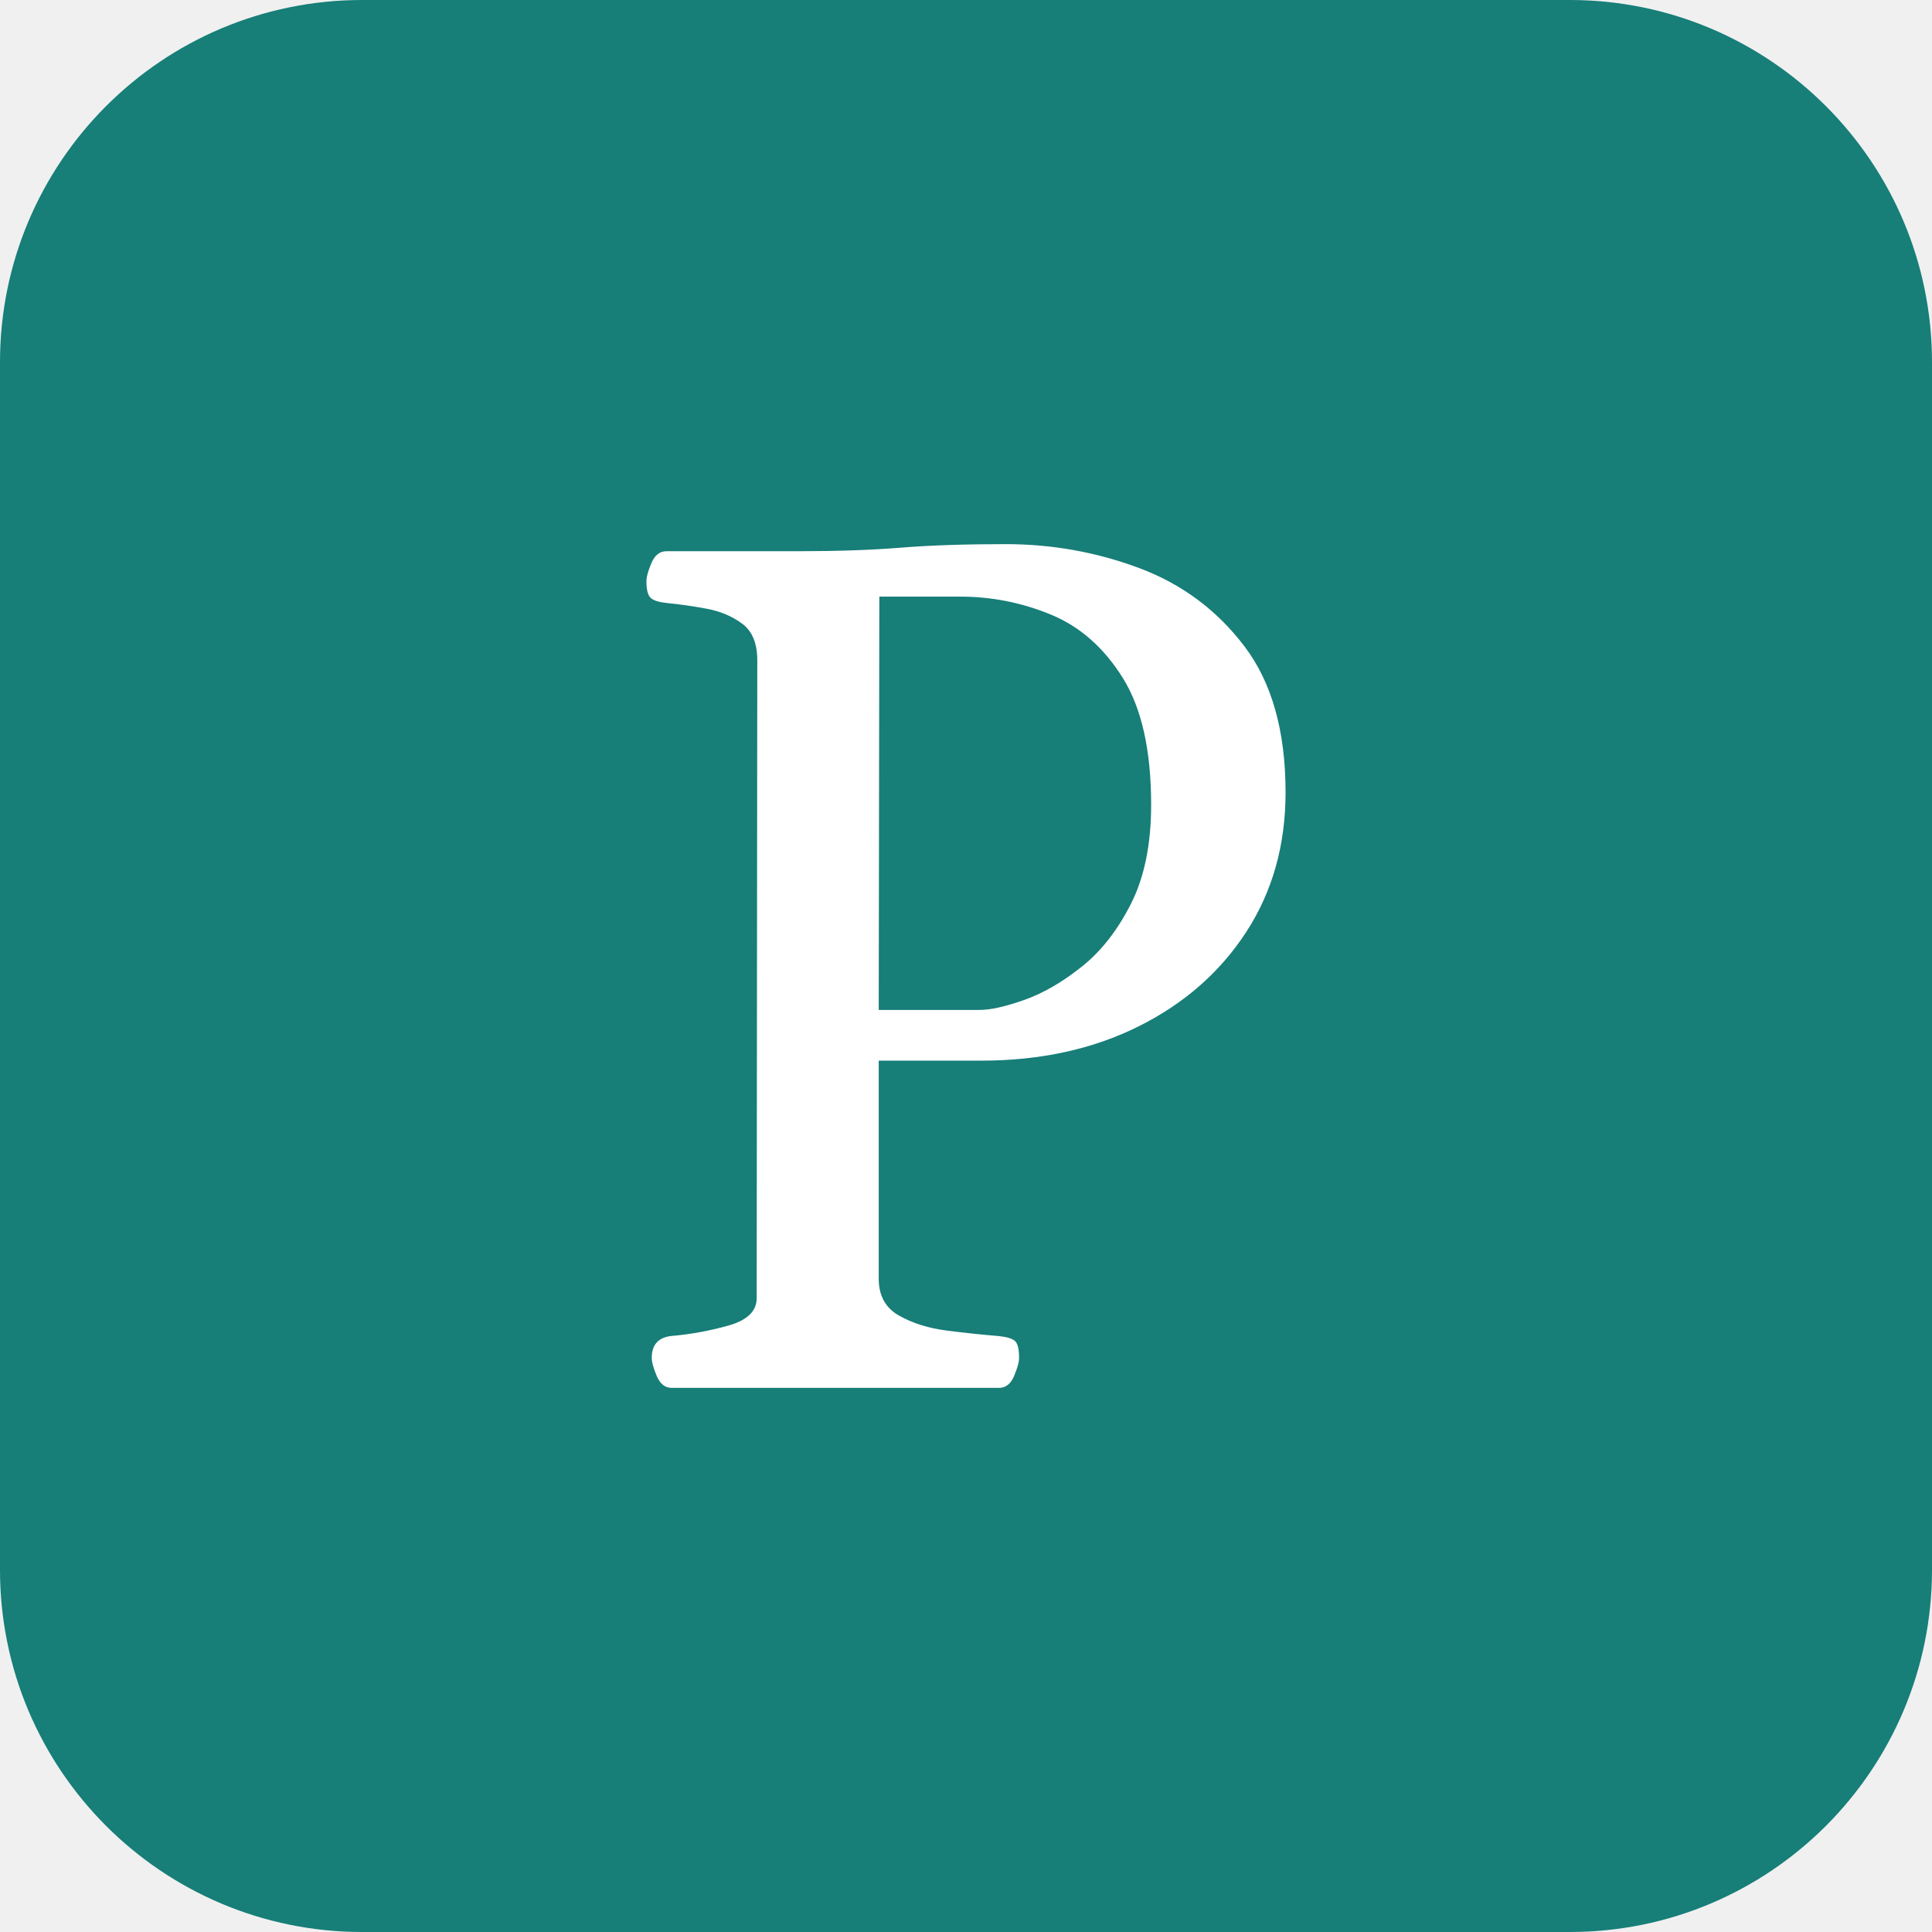
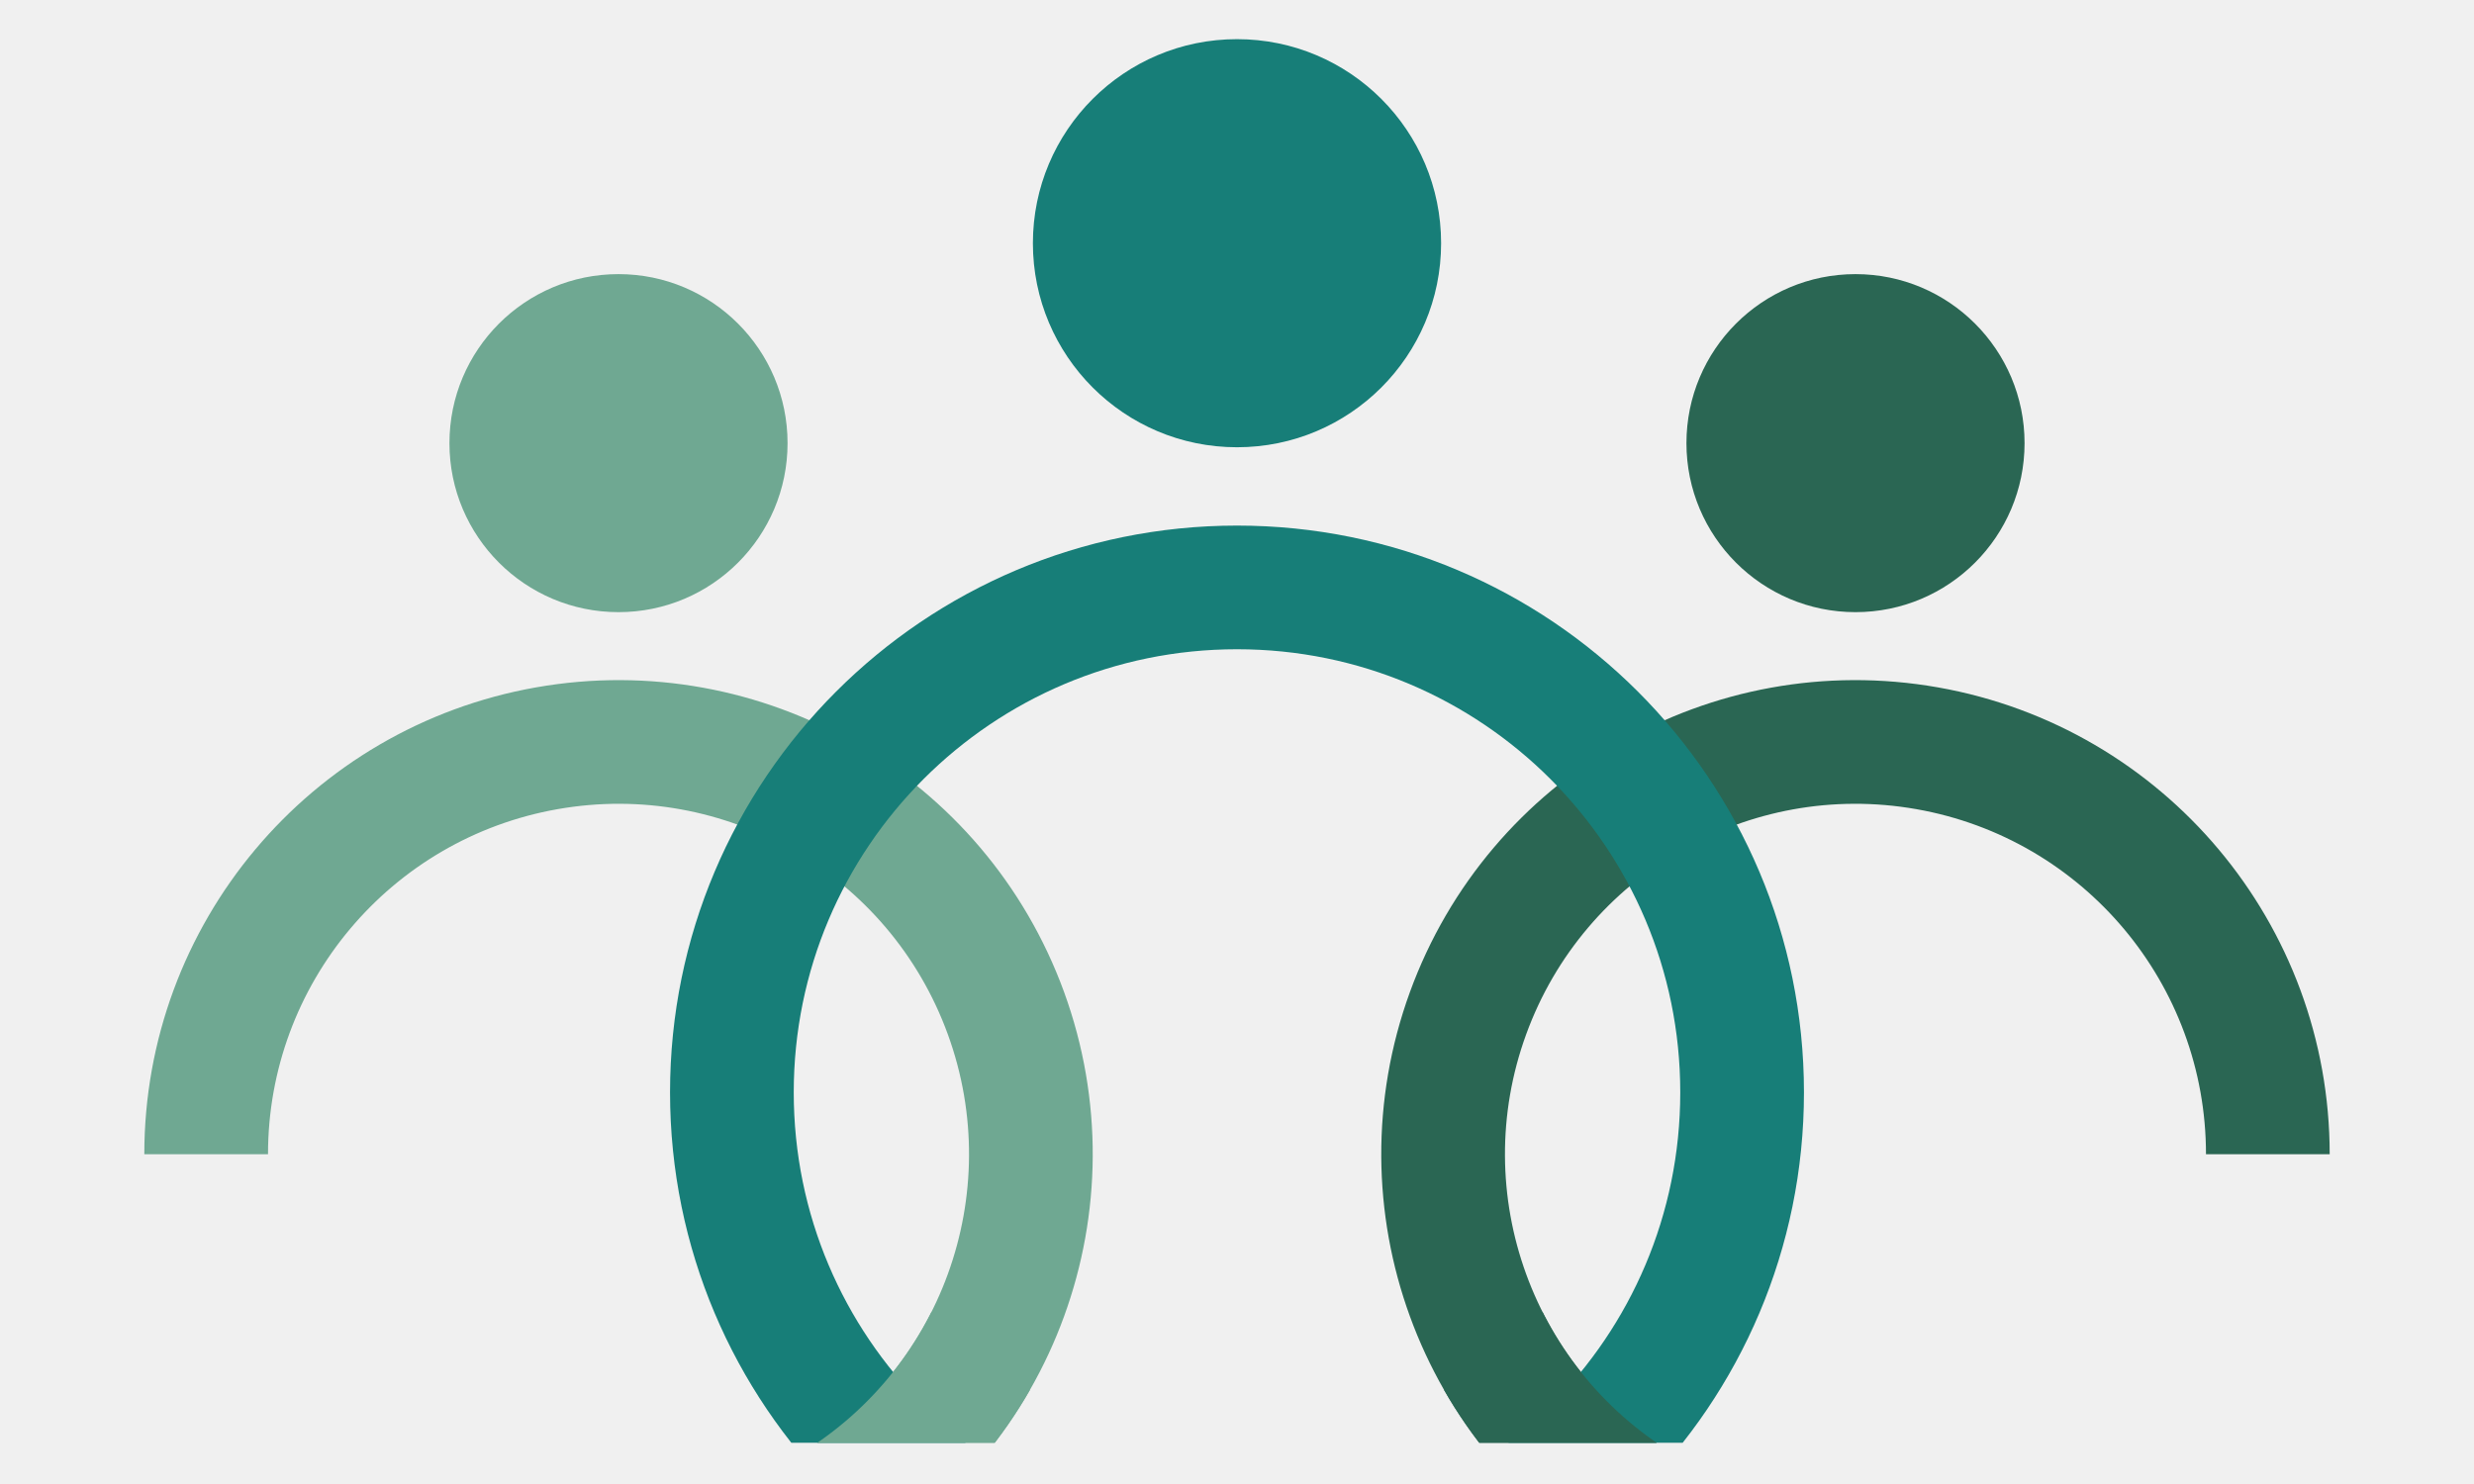
- <svg xmlns="http://www.w3.org/2000/svg" viewBox="0 0 64 64" width="64" height="64" role="img" aria-label="PDR Consulting">
-   <rect x="0.00" y="0.00" width="64.00" height="64.00" rx="12.00" fill="#177E78" />
-   <path d="M22.254 45.975Q21.922 45.975 21.756 45.584Q21.59 45.193 21.59 44.979Q21.59 44.334 22.234 44.256Q23.172 44.178 24.119 43.914Q25.066 43.65 25.066 43.006L25.086 21.873Q25.086 21.033 24.588 20.662Q24.09 20.291 23.406 20.164Q22.723 20.037 22.117 19.979Q21.707 19.939 21.561 19.812Q21.414 19.686 21.414 19.256Q21.414 19.041 21.58 18.65Q21.746 18.26 22.078 18.26H26.434Q28.367 18.26 29.832 18.143Q31.297 18.025 33.309 18.025Q35.613 18.025 37.732 18.816Q39.852 19.607 41.219 21.404Q42.586 23.201 42.586 26.248Q42.586 28.865 41.287 30.867Q39.988 32.869 37.713 34.002Q35.438 35.135 32.508 35.135H29.109V42.361Q29.109 43.201 29.783 43.582Q30.457 43.963 31.385 44.08Q32.312 44.197 33.055 44.256Q33.465 44.295 33.611 44.412Q33.758 44.529 33.758 44.979Q33.758 45.193 33.592 45.584Q33.426 45.975 33.094 45.975ZM29.109 33.455H32.449Q32.996 33.455 33.934 33.123Q34.871 32.791 35.838 32.02Q36.805 31.248 37.469 29.93Q38.133 28.611 38.133 26.658Q38.133 23.963 37.195 22.459Q36.258 20.955 34.812 20.359Q33.367 19.764 31.805 19.764H29.129Z" fill="#FFFFFF" />
+ <svg xmlns="http://www.w3.org/2000/svg" viewBox="0 0 120.0 72.0" width="120" height="72" role="img" aria-label="PDR Consulting">
+   <g transform="translate(0.00 0.00) scale(1) translate(-0.0 -1.0)">
+     <defs>
+       <clipPath id="mbase">
+         <rect x="0" y="0" width="120" height="71" />
+       </clipPath>
+       <clipPath id="mw0">
+         <circle cx="43.31" cy="71.93" r="7.50" />
+       </clipPath>
+       <clipPath id="mw1">
+         <circle cx="76.69" cy="71.93" r="7.50" />
+       </clipPath>
+     </defs>
+     <g clip-path="url(#mbase)">
+       <path d="M10.00 57.00 A20 20 0 1 1 40.00 74.32" fill="none" stroke="#6FA892" stroke-width="6.0" stroke-linecap="butt" />
+       <path d="M80.00 74.32 A20 20 0 1 1 110.00 57.00" fill="none" stroke="#2A6653" stroke-width="6.0" stroke-linecap="butt" />
+       <circle cx="60" cy="54" r="24.5" fill="none" stroke="#177E78" stroke-width="6.0" />
+       <g clip-path="url(#mw0)">
+         <path d="M10.00 57.00 A20 20 0 1 1 40.00 74.32" fill="none" stroke="#6FA892" stroke-width="6.0" stroke-linecap="butt" />
+       </g>
+       <g clip-path="url(#mw1)">
+         <path d="M80.00 74.32 A20 20 0 1 1 110.00 57.00" fill="none" stroke="#2A6653" stroke-width="6.0" stroke-linecap="butt" />
+       </g>
+     </g>
+     <circle cx="30" cy="22.5" r="8.2" fill="#6FA892" />
+     <circle cx="60" cy="12.8" r="9.9" fill="#177E78" />
+     <circle cx="90" cy="22.5" r="8.2" fill="#2A6653" />
+   </g>
</svg>
